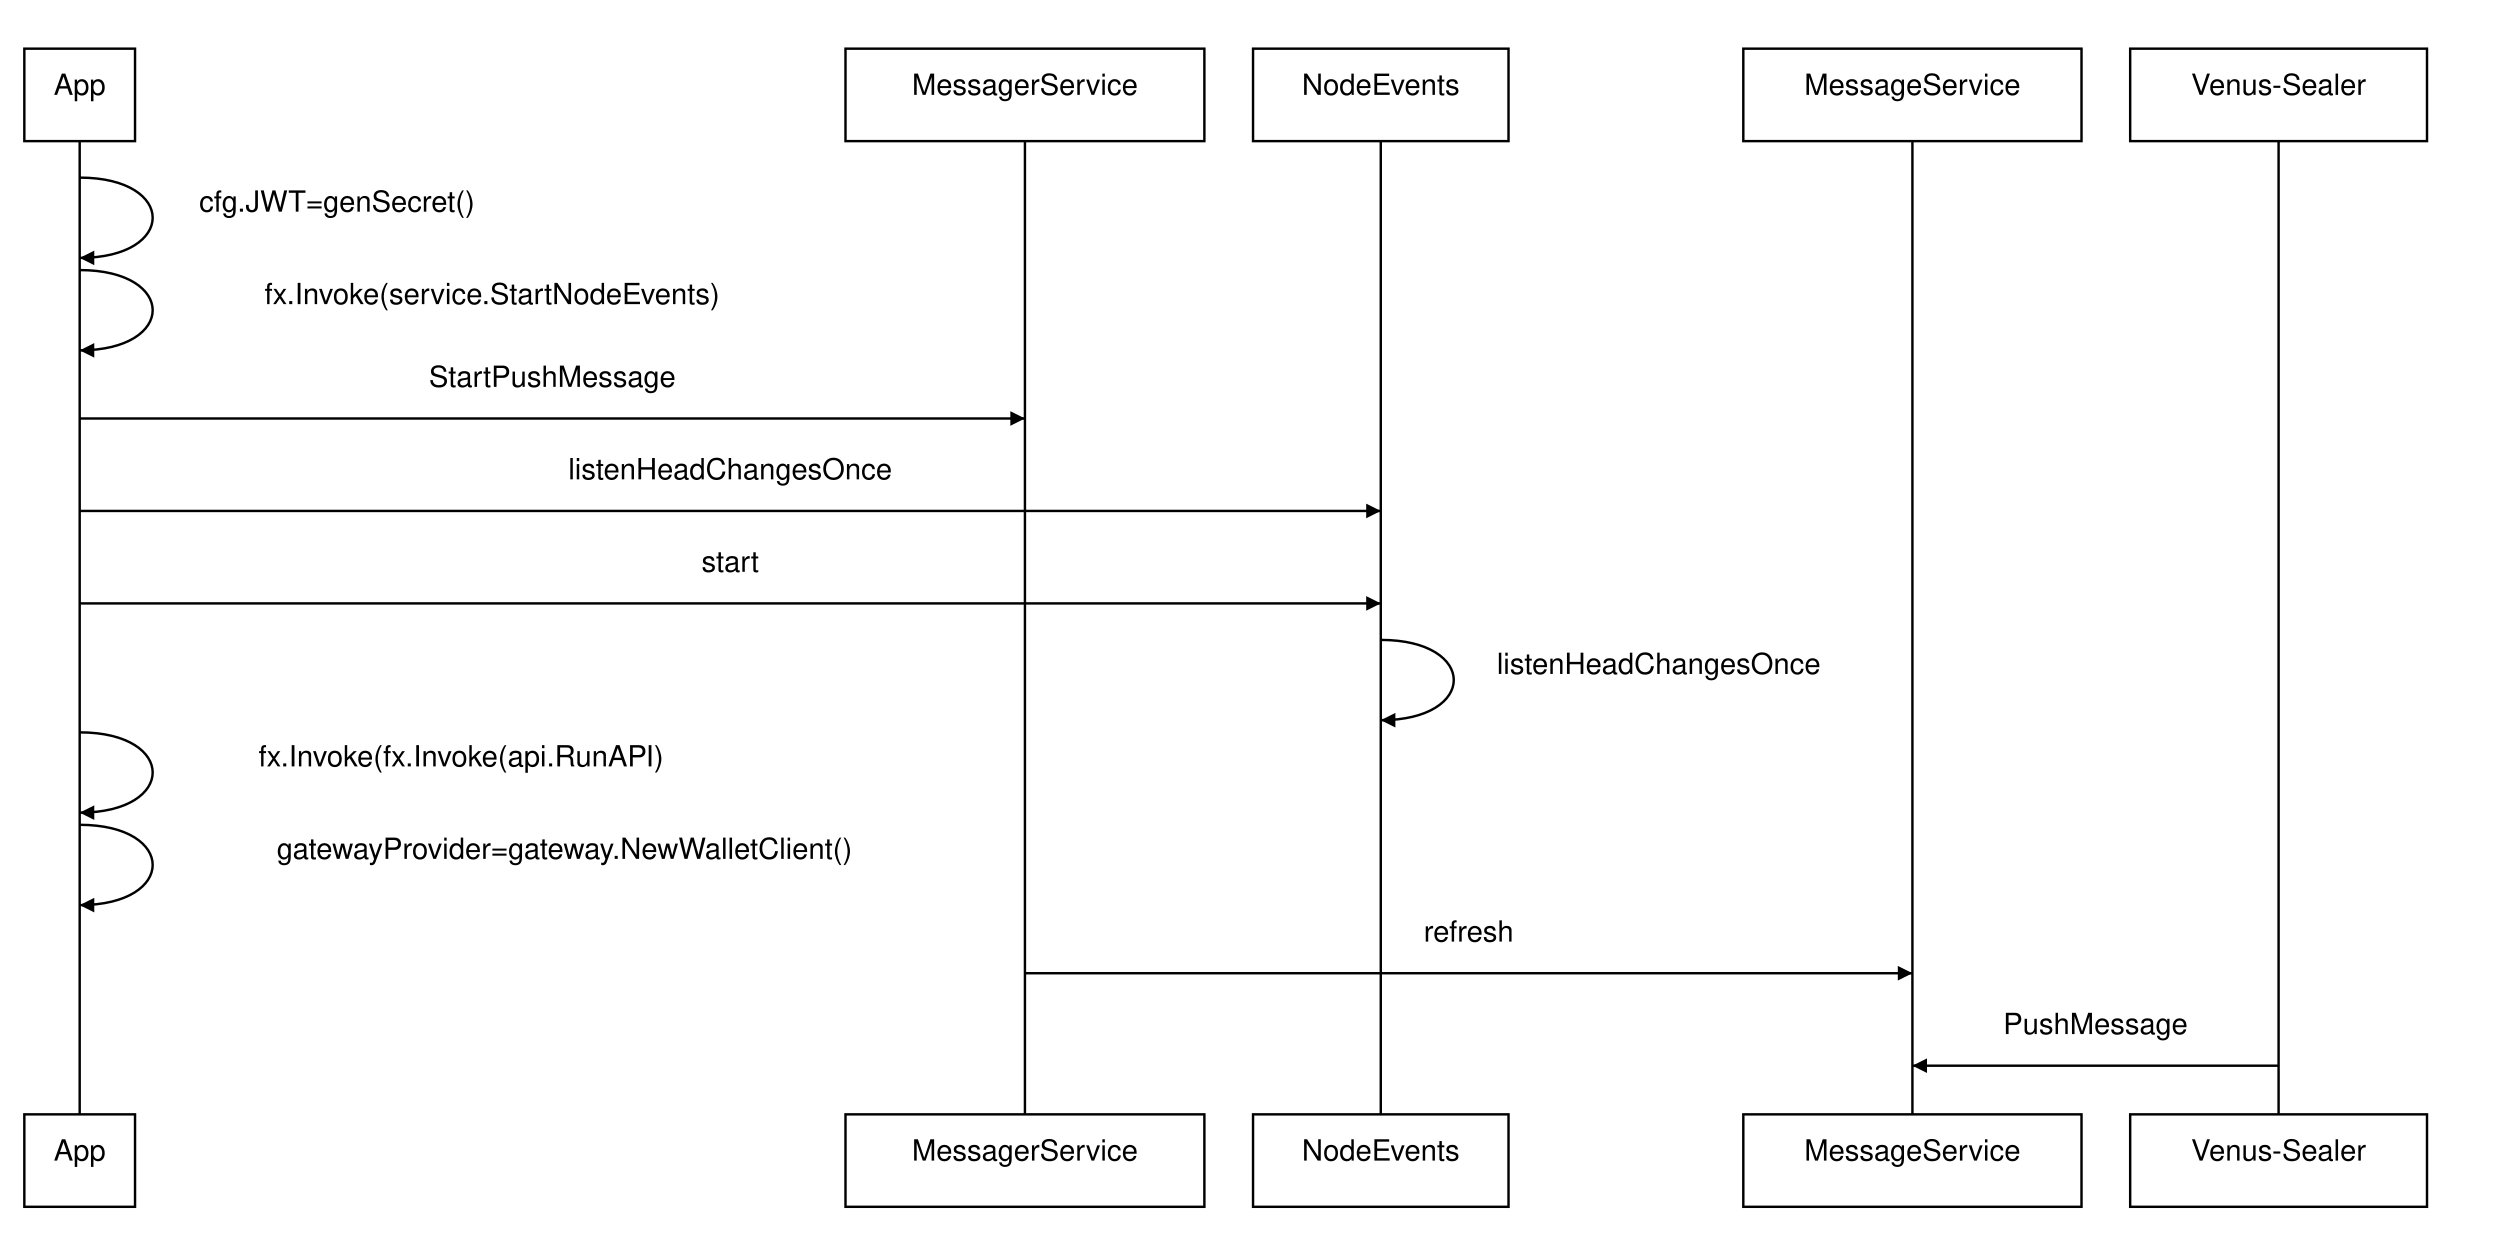
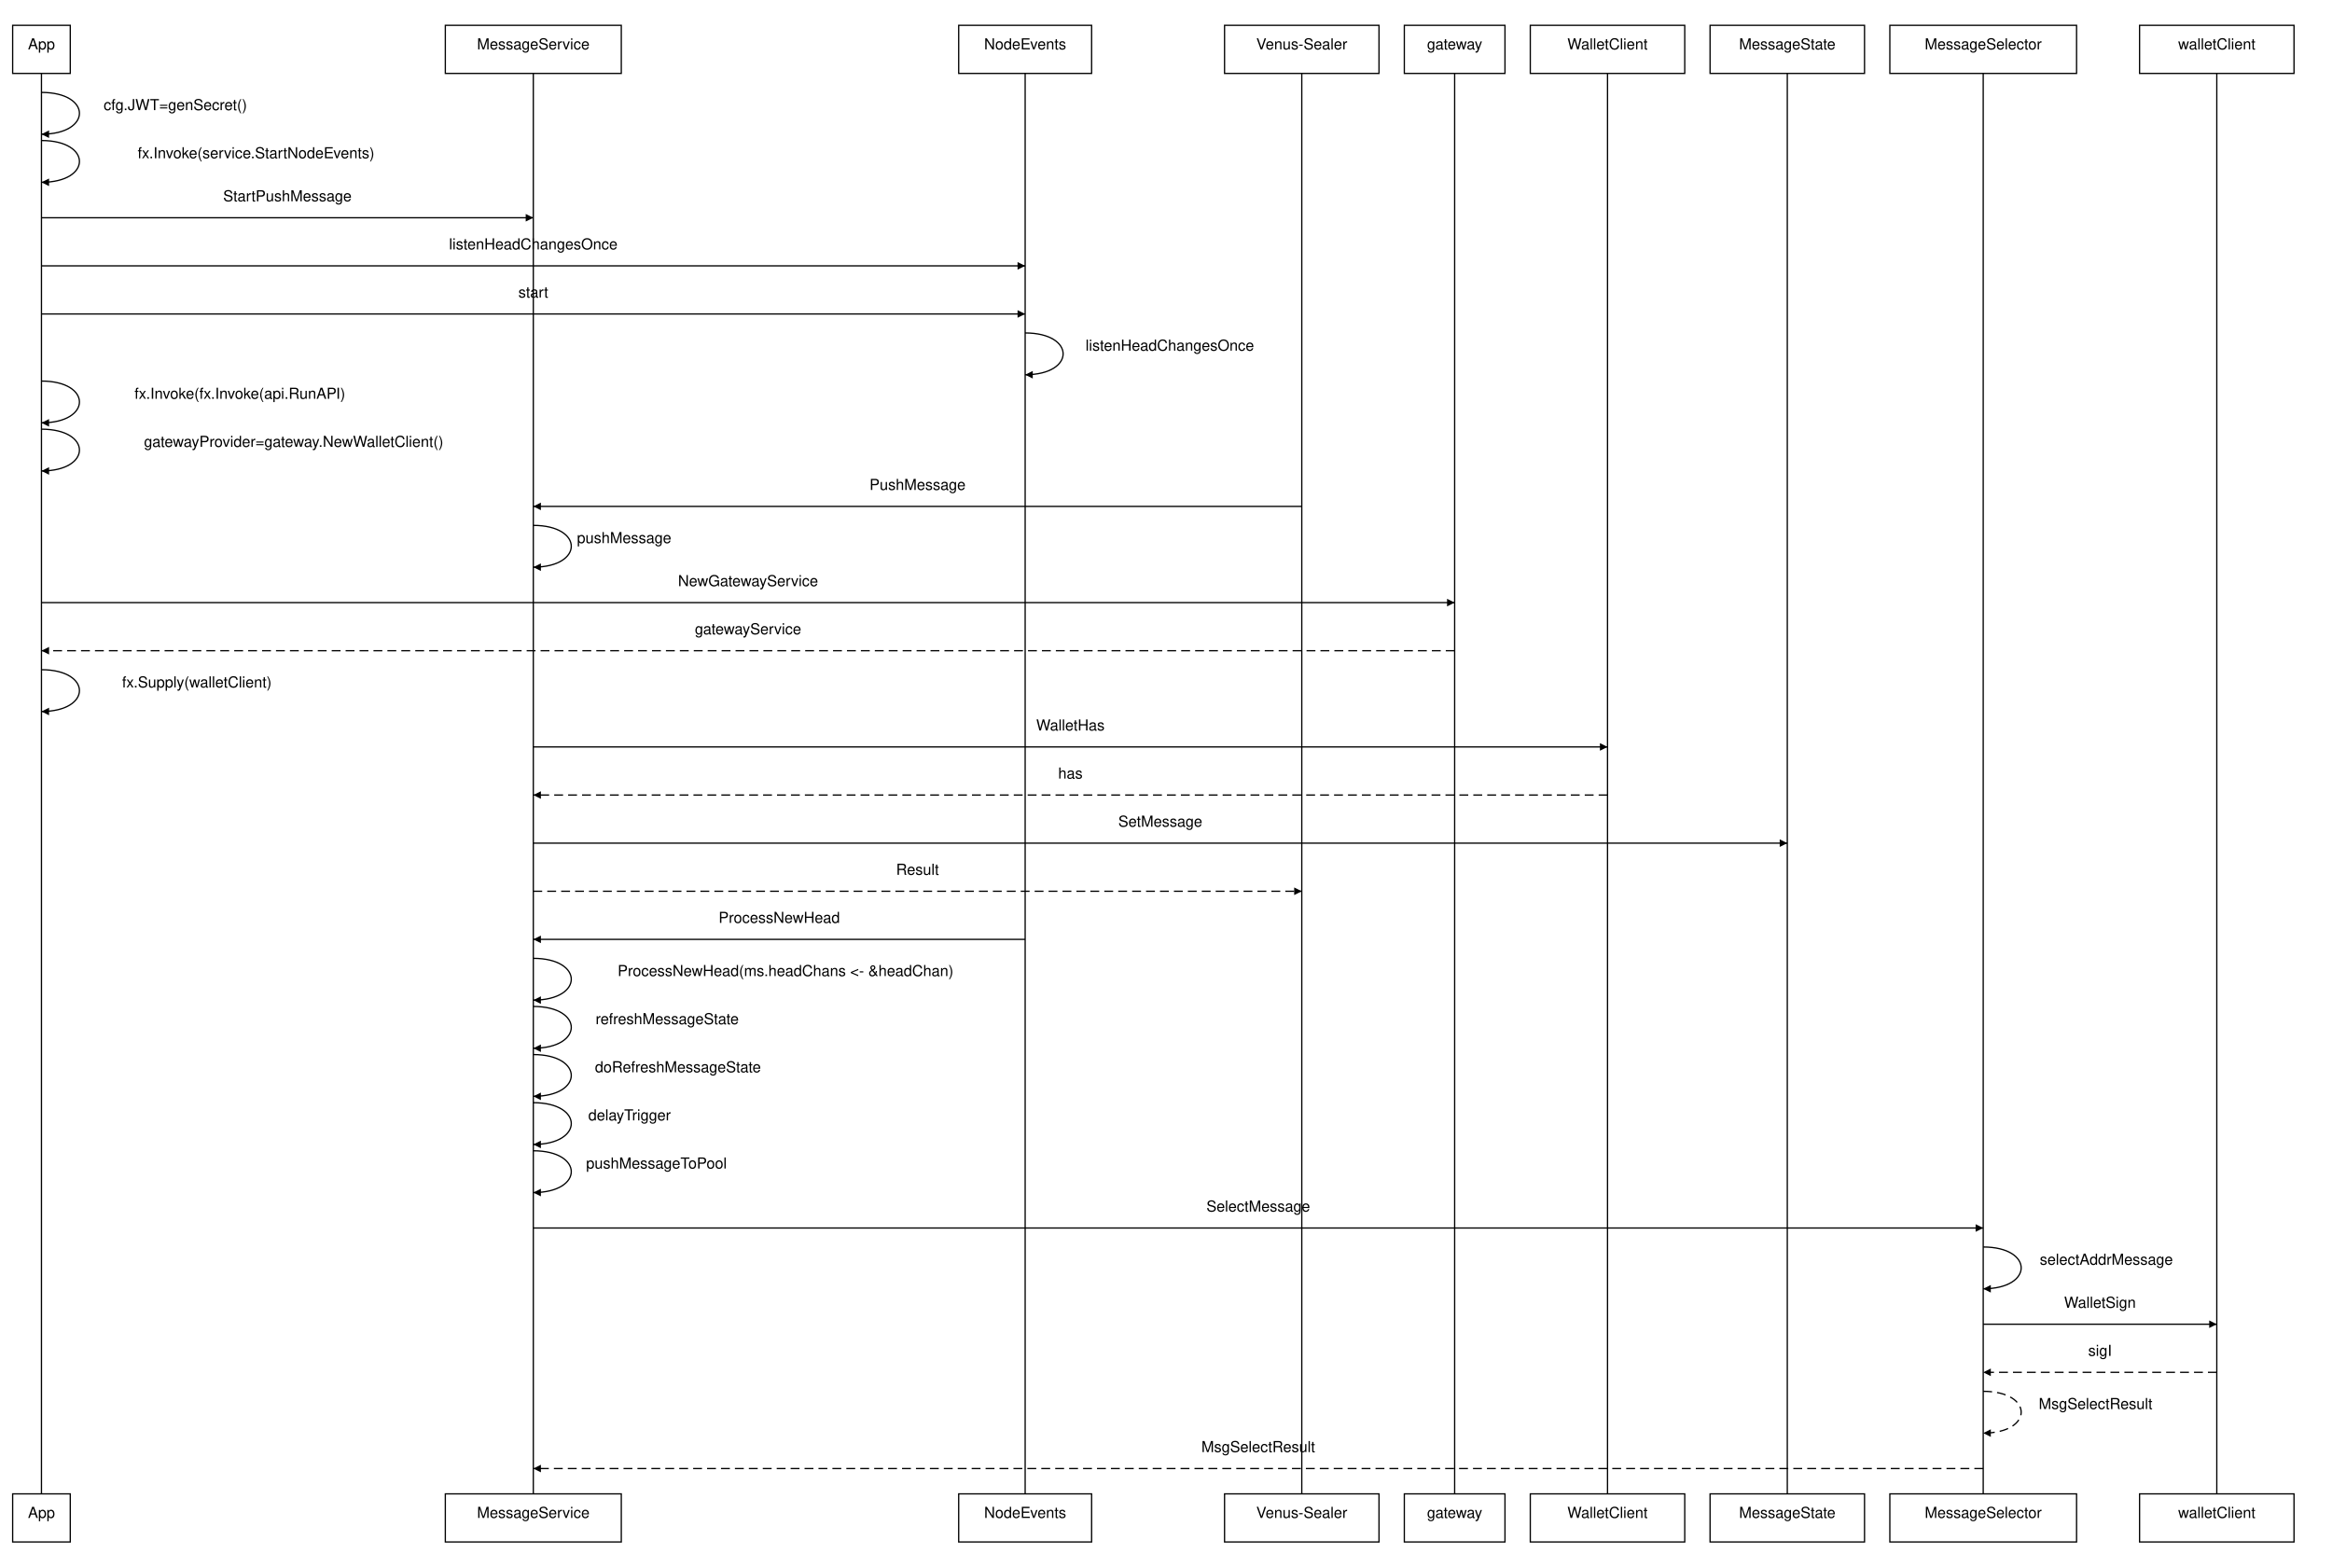
- <svg xmlns="http://www.w3.org/2000/svg" width="1027.5" height="516">
+ <svg xmlns="http://www.w3.org/2000/svg" width="1842" height="1238">
  <defs>
    <marker id="arrow-filled" refX="6" refY="3" markerWidth="6" markerHeight="6" orient="auto">
      <path d="M0,0 6,3 0,6z" style="stroke: none; fill: black;" />
    </marker>
    <marker id="arrow-open" refX="6" refY="3" markerWidth="6" markerHeight="6" orient="auto">
      <path d="M0,0 6,3 0,6" style="stroke-width: 1; fill: none; stroke: black;" />
    </marker>
  </defs>
  <rect width="45.5" height="38" style="stroke-width: 1; fill: none; stroke: black;" x="10" y="20" />
  <g>
    <text fill="black" font-family="Helvetica,sans-Serif" x="32.75" y="39" style="text-anchor: middle; alignment-baseline: central;">App</text>
  </g>
-   <rect width="45.5" height="38" style="stroke-width: 1; fill: none; stroke: black;" x="10" y="458" />
-   <g>
-     <text fill="black" font-family="Helvetica,sans-Serif" x="32.75" y="477" style="text-anchor: middle; alignment-baseline: central;">App</text>
-   </g>
-   <path d="M32.75,58 v400" style="stroke-width: 1; fill: none; stroke: black;" />
-   <rect width="147.5" height="38" style="stroke-width: 1; fill: none; stroke: black;" x="347.5" y="20" />
-   <g>
-     <text fill="black" font-family="Helvetica,sans-Serif" x="421.25" y="39" style="text-anchor: middle; alignment-baseline: central;">MessagerService</text>
-   </g>
-   <rect width="147.5" height="38" style="stroke-width: 1; fill: none; stroke: black;" x="347.5" y="458" />
-   <g>
-     <text fill="black" font-family="Helvetica,sans-Serif" x="421.25" y="477" style="text-anchor: middle; alignment-baseline: central;">MessagerService</text>
-   </g>
-   <path d="M421.25,58 v400" style="stroke-width: 1; fill: none; stroke: black;" />
-   <rect width="105" height="38" style="stroke-width: 1; fill: none; stroke: black;" x="515" y="20" />
-   <g>
-     <text fill="black" font-family="Helvetica,sans-Serif" x="567.5" y="39" style="text-anchor: middle; alignment-baseline: central;">NodeEvents</text>
-   </g>
-   <rect width="105" height="38" style="stroke-width: 1; fill: none; stroke: black;" x="515" y="458" />
-   <g>
-     <text fill="black" font-family="Helvetica,sans-Serif" x="567.5" y="477" style="text-anchor: middle; alignment-baseline: central;">NodeEvents</text>
-   </g>
-   <path d="M567.5,58 v400" style="stroke-width: 1; fill: none; stroke: black;" />
-   <rect width="139" height="38" style="stroke-width: 1; fill: none; stroke: black;" x="716.5" y="20" />
-   <g>
-     <text fill="black" font-family="Helvetica,sans-Serif" x="786" y="39" style="text-anchor: middle; alignment-baseline: central;">MessageService</text>
-   </g>
-   <rect width="139" height="38" style="stroke-width: 1; fill: none; stroke: black;" x="716.5" y="458" />
-   <g>
-     <text fill="black" font-family="Helvetica,sans-Serif" x="786" y="477" style="text-anchor: middle; alignment-baseline: central;">MessageService</text>
-   </g>
-   <path d="M786,58 v400" style="stroke-width: 1; fill: none; stroke: black;" />
-   <rect width="122" height="38" style="stroke-width: 1; fill: none; stroke: black;" x="875.5" y="20" />
-   <g>
-     <text fill="black" font-family="Helvetica,sans-Serif" x="936.5" y="39" style="text-anchor: middle; alignment-baseline: central;">Venus-Sealer</text>
-   </g>
-   <rect width="122" height="38" style="stroke-width: 1; fill: none; stroke: black;" x="875.5" y="458" />
-   <g>
-     <text fill="black" font-family="Helvetica,sans-Serif" x="936.5" y="477" style="text-anchor: middle; alignment-baseline: central;">Venus-Sealer</text>
-   </g>
-   <path d="M936.5,58 v400" style="stroke-width: 1; fill: none; stroke: black;" />
+   <rect width="45.5" height="38" style="stroke-width: 1; fill: none; stroke: black;" x="10" y="1180" />
+   <g>
+     <text fill="black" font-family="Helvetica,sans-Serif" x="32.75" y="1199" style="text-anchor: middle; alignment-baseline: central;">App</text>
+   </g>
+   <path d="M32.75,58 v1122" style="stroke-width: 1; fill: none; stroke: black;" />
+   <rect width="139" height="38" style="stroke-width: 1; fill: none; stroke: black;" x="351.75" y="20" />
+   <g>
+     <text fill="black" font-family="Helvetica,sans-Serif" x="421.25" y="39" style="text-anchor: middle; alignment-baseline: central;">MessageService</text>
+   </g>
+   <rect width="139" height="38" style="stroke-width: 1; fill: none; stroke: black;" x="351.75" y="1180" />
+   <g>
+     <text fill="black" font-family="Helvetica,sans-Serif" x="421.25" y="1199" style="text-anchor: middle; alignment-baseline: central;">MessageService</text>
+   </g>
+   <path d="M421.25,58 v1122" style="stroke-width: 1; fill: none; stroke: black;" />
+   <rect width="105" height="38" style="stroke-width: 1; fill: none; stroke: black;" x="757.25" y="20" />
+   <g>
+     <text fill="black" font-family="Helvetica,sans-Serif" x="809.75" y="39" style="text-anchor: middle; alignment-baseline: central;">NodeEvents</text>
+   </g>
+   <rect width="105" height="38" style="stroke-width: 1; fill: none; stroke: black;" x="757.25" y="1180" />
+   <g>
+     <text fill="black" font-family="Helvetica,sans-Serif" x="809.75" y="1199" style="text-anchor: middle; alignment-baseline: central;">NodeEvents</text>
+   </g>
+   <path d="M809.75,58 v1122" style="stroke-width: 1; fill: none; stroke: black;" />
+   <rect width="122" height="38" style="stroke-width: 1; fill: none; stroke: black;" x="967.25" y="20" />
+   <g>
+     <text fill="black" font-family="Helvetica,sans-Serif" x="1028.25" y="39" style="text-anchor: middle; alignment-baseline: central;">Venus-Sealer</text>
+   </g>
+   <rect width="122" height="38" style="stroke-width: 1; fill: none; stroke: black;" x="967.25" y="1180" />
+   <g>
+     <text fill="black" font-family="Helvetica,sans-Serif" x="1028.25" y="1199" style="text-anchor: middle; alignment-baseline: central;">Venus-Sealer</text>
+   </g>
+   <path d="M1028.25,58 v1122" style="stroke-width: 1; fill: none; stroke: black;" />
+   <rect width="79.5" height="38" style="stroke-width: 1; fill: none; stroke: black;" x="1109.25" y="20" />
+   <g>
+     <text fill="black" font-family="Helvetica,sans-Serif" x="1149" y="39" style="text-anchor: middle; alignment-baseline: central;">gateway</text>
+   </g>
+   <rect width="79.5" height="38" style="stroke-width: 1; fill: none; stroke: black;" x="1109.25" y="1180" />
+   <g>
+     <text fill="black" font-family="Helvetica,sans-Serif" x="1149" y="1199" style="text-anchor: middle; alignment-baseline: central;">gateway</text>
+   </g>
+   <path d="M1149,58 v1122" style="stroke-width: 1; fill: none; stroke: black;" />
+   <rect width="122" height="38" style="stroke-width: 1; fill: none; stroke: black;" x="1208.75" y="20" />
+   <g>
+     <text fill="black" font-family="Helvetica,sans-Serif" x="1269.75" y="39" style="text-anchor: middle; alignment-baseline: central;">WalletClient</text>
+   </g>
+   <rect width="122" height="38" style="stroke-width: 1; fill: none; stroke: black;" x="1208.75" y="1180" />
+   <g>
+     <text fill="black" font-family="Helvetica,sans-Serif" x="1269.75" y="1199" style="text-anchor: middle; alignment-baseline: central;">WalletClient</text>
+   </g>
+   <path d="M1269.75,58 v1122" style="stroke-width: 1; fill: none; stroke: black;" />
+   <rect width="122" height="38" style="stroke-width: 1; fill: none; stroke: black;" x="1350.75" y="20" />
+   <g>
+     <text fill="black" font-family="Helvetica,sans-Serif" x="1411.75" y="39" style="text-anchor: middle; alignment-baseline: central;">MessageState</text>
+   </g>
+   <rect width="122" height="38" style="stroke-width: 1; fill: none; stroke: black;" x="1350.75" y="1180" />
+   <g>
+     <text fill="black" font-family="Helvetica,sans-Serif" x="1411.75" y="1199" style="text-anchor: middle; alignment-baseline: central;">MessageState</text>
+   </g>
+   <path d="M1411.75,58 v1122" style="stroke-width: 1; fill: none; stroke: black;" />
+   <rect width="147.5" height="38" style="stroke-width: 1; fill: none; stroke: black;" x="1492.75" y="20" />
+   <g>
+     <text fill="black" font-family="Helvetica,sans-Serif" x="1566.5" y="39" style="text-anchor: middle; alignment-baseline: central;">MessageSelector</text>
+   </g>
+   <rect width="147.5" height="38" style="stroke-width: 1; fill: none; stroke: black;" x="1492.75" y="1180" />
+   <g>
+     <text fill="black" font-family="Helvetica,sans-Serif" x="1566.5" y="1199" style="text-anchor: middle; alignment-baseline: central;">MessageSelector</text>
+   </g>
+   <path d="M1566.5,58 v1122" style="stroke-width: 1; fill: none; stroke: black;" />
+   <rect width="122" height="38" style="stroke-width: 1; fill: none; stroke: black;" x="1690" y="20" />
+   <g>
+     <text fill="black" font-family="Helvetica,sans-Serif" x="1751" y="39" style="text-anchor: middle; alignment-baseline: central;">walletClient</text>
+   </g>
+   <rect width="122" height="38" style="stroke-width: 1; fill: none; stroke: black;" x="1690" y="1180" />
+   <g>
+     <text fill="black" font-family="Helvetica,sans-Serif" x="1751" y="1199" style="text-anchor: middle; alignment-baseline: central;">walletClient</text>
+   </g>
+   <path d="M1751,58 v1122" style="stroke-width: 1; fill: none; stroke: black;" />
  <g>
    <text fill="black" font-family="Helvetica,sans-Serif" x="138.5" y="87" style="text-anchor: middle; alignment-baseline: central;">cfg.JWT=genSecret()</text>
  </g>
  <path d="M32.75,73 C72.75,73 72.75,106 32.75,106" style="stroke-width: 1; fill: none; stroke: black;" marker-end="url(#arrow-filled)" />
  <g>
    <text fill="black" font-family="Helvetica,sans-Serif" x="202.25" y="125" style="text-anchor: middle; alignment-baseline: central;">fx.Invoke(service.StartNodeEvents)</text>
  </g>
  <path d="M32.75,111 C72.75,111 72.75,144 32.75,144" style="stroke-width: 1; fill: none; stroke: black;" marker-end="url(#arrow-filled)" />
  <g>
    <text fill="black" font-family="Helvetica,sans-Serif" x="227" y="159" style="text-anchor: middle; alignment-baseline: central;">StartPushMessage</text>
  </g>
  <path d="M32.75,172 h388.5" style="stroke-width: 1; fill: none; stroke: black;" marker-end="url(#arrow-filled)" />
  <g>
-     <text fill="black" font-family="Helvetica,sans-Serif" x="300.125" y="197" style="text-anchor: middle; alignment-baseline: central;">listenHeadChangesOnce</text>
-   </g>
-   <path d="M32.75,210 h534.75" style="stroke-width: 1; fill: none; stroke: black;" marker-end="url(#arrow-filled)" />
-   <g>
-     <text fill="black" font-family="Helvetica,sans-Serif" x="300.125" y="235" style="text-anchor: middle; alignment-baseline: central;">start</text>
-   </g>
-   <path d="M32.75,248 h534.75" style="stroke-width: 1; fill: none; stroke: black;" marker-end="url(#arrow-filled)" />
-   <g>
-     <text fill="black" font-family="Helvetica,sans-Serif" x="681.75" y="277" style="text-anchor: middle; alignment-baseline: central;">listenHeadChangesOnce</text>
-   </g>
-   <path d="M567.5,263 C607.5,263 607.5,296 567.5,296" style="stroke-width: 1; fill: none; stroke: black;" marker-end="url(#arrow-filled)" />
+     <text fill="black" font-family="Helvetica,sans-Serif" x="421.25" y="197" style="text-anchor: middle; alignment-baseline: central;">listenHeadChangesOnce</text>
+   </g>
+   <path d="M32.75,210 h777" style="stroke-width: 1; fill: none; stroke: black;" marker-end="url(#arrow-filled)" />
+   <g>
+     <text fill="black" font-family="Helvetica,sans-Serif" x="421.25" y="235" style="text-anchor: middle; alignment-baseline: central;">start</text>
+   </g>
+   <path d="M32.75,248 h777" style="stroke-width: 1; fill: none; stroke: black;" marker-end="url(#arrow-filled)" />
+   <g>
+     <text fill="black" font-family="Helvetica,sans-Serif" x="924" y="277" style="text-anchor: middle; alignment-baseline: central;">listenHeadChangesOnce</text>
+   </g>
+   <path d="M809.75,263 C849.75,263 849.75,296 809.75,296" style="stroke-width: 1; fill: none; stroke: black;" marker-end="url(#arrow-filled)" />
  <g>
    <text fill="black" font-family="Helvetica,sans-Serif" x="189.5" y="315" style="text-anchor: middle; alignment-baseline: central;">fx.Invoke(fx.Invoke(api.RunAPI)</text>
  </g>
  <path d="M32.75,301 C72.75,301 72.75,334 32.75,334" style="stroke-width: 1; fill: none; stroke: black;" marker-end="url(#arrow-filled)" />
  <g>
    <text fill="black" font-family="Helvetica,sans-Serif" x="232" y="353" style="text-anchor: middle; alignment-baseline: central;">gatewayProvider=gateway.NewWalletClient()</text>
  </g>
  <path d="M32.75,339 C72.75,339 72.75,372 32.75,372" style="stroke-width: 1; fill: none; stroke: black;" marker-end="url(#arrow-filled)" />
  <g>
-     <text fill="black" font-family="Helvetica,sans-Serif" x="603.625" y="387" style="text-anchor: middle; alignment-baseline: central;">refresh</text>
-   </g>
-   <path d="M421.25,400 h364.75" style="stroke-width: 1; fill: none; stroke: black;" marker-end="url(#arrow-filled)" />
-   <g>
-     <text fill="black" font-family="Helvetica,sans-Serif" x="861.25" y="425" style="text-anchor: middle; alignment-baseline: central;">PushMessage</text>
-   </g>
-   <path d="M936.5,438 h-150.5" style="stroke-width: 1; fill: none; stroke: black;" marker-end="url(#arrow-filled)" />
+     <text fill="black" font-family="Helvetica,sans-Serif" x="724.75" y="387" style="text-anchor: middle; alignment-baseline: central;">PushMessage</text>
+   </g>
+   <path d="M1028.25,400 h-607" style="stroke-width: 1; fill: none; stroke: black;" marker-end="url(#arrow-filled)" />
+   <g>
+     <text fill="black" font-family="Helvetica,sans-Serif" x="493" y="429" style="text-anchor: middle; alignment-baseline: central;">pushMessage</text>
+   </g>
+   <path d="M421.25,415 C461.25,415 461.25,448 421.25,448" style="stroke-width: 1; fill: none; stroke: black;" marker-end="url(#arrow-filled)" />
+   <g>
+     <text fill="black" font-family="Helvetica,sans-Serif" x="590.875" y="463" style="text-anchor: middle; alignment-baseline: central;">NewGatewayService</text>
+   </g>
+   <path d="M32.75,476 h1116.25" style="stroke-width: 1; fill: none; stroke: black;" marker-end="url(#arrow-filled)" />
+   <g>
+     <text fill="black" font-family="Helvetica,sans-Serif" x="590.875" y="501" style="text-anchor: middle; alignment-baseline: central;">gatewayService</text>
+   </g>
+   <path d="M1149,514 h-1116.25" style="stroke-width: 1; fill: none; stroke: black;" stroke-dasharray="7,4" marker-end="url(#arrow-filled)" />
+   <g>
+     <text fill="black" font-family="Helvetica,sans-Serif" x="155.5" y="543" style="text-anchor: middle; alignment-baseline: central;">fx.Supply(walletClient)</text>
+   </g>
+   <path d="M32.75,529 C72.75,529 72.75,562 32.75,562" style="stroke-width: 1; fill: none; stroke: black;" marker-end="url(#arrow-filled)" />
+   <g>
+     <text fill="black" font-family="Helvetica,sans-Serif" x="845.5" y="577" style="text-anchor: middle; alignment-baseline: central;">WalletHas</text>
+   </g>
+   <path d="M421.25,590 h848.5" style="stroke-width: 1; fill: none; stroke: black;" marker-end="url(#arrow-filled)" />
+   <g>
+     <text fill="black" font-family="Helvetica,sans-Serif" x="845.5" y="615" style="text-anchor: middle; alignment-baseline: central;">has</text>
+   </g>
+   <path d="M1269.75,628 h-848.5" style="stroke-width: 1; fill: none; stroke: black;" stroke-dasharray="7,4" marker-end="url(#arrow-filled)" />
+   <g>
+     <text fill="black" font-family="Helvetica,sans-Serif" x="916.5" y="653" style="text-anchor: middle; alignment-baseline: central;">SetMessage</text>
+   </g>
+   <path d="M421.25,666 h990.5" style="stroke-width: 1; fill: none; stroke: black;" marker-end="url(#arrow-filled)" />
+   <g>
+     <text fill="black" font-family="Helvetica,sans-Serif" x="724.75" y="691" style="text-anchor: middle; alignment-baseline: central;">Result</text>
+   </g>
+   <path d="M421.25,704 h607" style="stroke-width: 1; fill: none; stroke: black;" stroke-dasharray="7,4" marker-end="url(#arrow-filled)" />
+   <g>
+     <text fill="black" font-family="Helvetica,sans-Serif" x="615.5" y="729" style="text-anchor: middle; alignment-baseline: central;">ProcessNewHead</text>
+   </g>
+   <path d="M809.75,742 h-388.5" style="stroke-width: 1; fill: none; stroke: black;" marker-end="url(#arrow-filled)" />
+   <g>
+     <text fill="black" font-family="Helvetica,sans-Serif" x="620.5" y="771" style="text-anchor: middle; alignment-baseline: central;">ProcessNewHead(ms.headChans &lt;- &amp;headChan)</text>
+   </g>
+   <path d="M421.25,757 C461.25,757 461.25,790 421.25,790" style="stroke-width: 1; fill: none; stroke: black;" marker-end="url(#arrow-filled)" />
+   <g>
+     <text fill="black" font-family="Helvetica,sans-Serif" x="527" y="809" style="text-anchor: middle; alignment-baseline: central;">refreshMessageState</text>
+   </g>
+   <path d="M421.25,795 C461.25,795 461.25,828 421.25,828" style="stroke-width: 1; fill: none; stroke: black;" marker-end="url(#arrow-filled)" />
+   <g>
+     <text fill="black" font-family="Helvetica,sans-Serif" x="535.5" y="847" style="text-anchor: middle; alignment-baseline: central;">doRefreshMessageState</text>
+   </g>
+   <path d="M421.25,833 C461.25,833 461.25,866 421.25,866" style="stroke-width: 1; fill: none; stroke: black;" marker-end="url(#arrow-filled)" />
+   <g>
+     <text fill="black" font-family="Helvetica,sans-Serif" x="497.25" y="885" style="text-anchor: middle; alignment-baseline: central;">delayTrigger</text>
+   </g>
+   <path d="M421.25,871 C461.25,871 461.25,904 421.25,904" style="stroke-width: 1; fill: none; stroke: black;" marker-end="url(#arrow-filled)" />
+   <g>
+     <text fill="black" font-family="Helvetica,sans-Serif" x="518.5" y="923" style="text-anchor: middle; alignment-baseline: central;">pushMessageToPool</text>
+   </g>
+   <path d="M421.25,909 C461.25,909 461.25,942 421.25,942" style="stroke-width: 1; fill: none; stroke: black;" marker-end="url(#arrow-filled)" />
+   <g>
+     <text fill="black" font-family="Helvetica,sans-Serif" x="993.875" y="957" style="text-anchor: middle; alignment-baseline: central;">SelectMessage</text>
+   </g>
+   <path d="M421.25,970 h1145.25" style="stroke-width: 1; fill: none; stroke: black;" marker-end="url(#arrow-filled)" />
+   <g>
+     <text fill="black" font-family="Helvetica,sans-Serif" x="1663.75" y="999" style="text-anchor: middle; alignment-baseline: central;">selectAddrMessage</text>
+   </g>
+   <path d="M1566.5,985 C1606.5,985 1606.5,1018 1566.5,1018" style="stroke-width: 1; fill: none; stroke: black;" marker-end="url(#arrow-filled)" />
+   <g>
+     <text fill="black" font-family="Helvetica,sans-Serif" x="1658.75" y="1033" style="text-anchor: middle; alignment-baseline: central;">WalletSign</text>
+   </g>
+   <path d="M1566.5,1046 h184.5" style="stroke-width: 1; fill: none; stroke: black;" marker-end="url(#arrow-filled)" />
+   <g>
+     <text fill="black" font-family="Helvetica,sans-Serif" x="1658.75" y="1071" style="text-anchor: middle; alignment-baseline: central;">sigI</text>
+   </g>
+   <path d="M1751,1084 h-184.5" style="stroke-width: 1; fill: none; stroke: black;" stroke-dasharray="7,4" marker-end="url(#arrow-filled)" />
+   <g>
+     <text fill="black" font-family="Helvetica,sans-Serif" x="1655.25" y="1113" style="text-anchor: middle; alignment-baseline: central;">MsgSelectResult</text>
+   </g>
+   <path d="M1566.5,1099 C1606.5,1099 1606.5,1132 1566.5,1132" style="stroke-width: 1; fill: none; stroke: black;" stroke-dasharray="7,4" marker-end="url(#arrow-filled)" />
+   <g>
+     <text fill="black" font-family="Helvetica,sans-Serif" x="993.875" y="1147" style="text-anchor: middle; alignment-baseline: central;">MsgSelectResult</text>
+   </g>
+   <path d="M1566.5,1160 h-1145.25" style="stroke-width: 1; fill: none; stroke: black;" stroke-dasharray="7,4" marker-end="url(#arrow-filled)" />
</svg>
